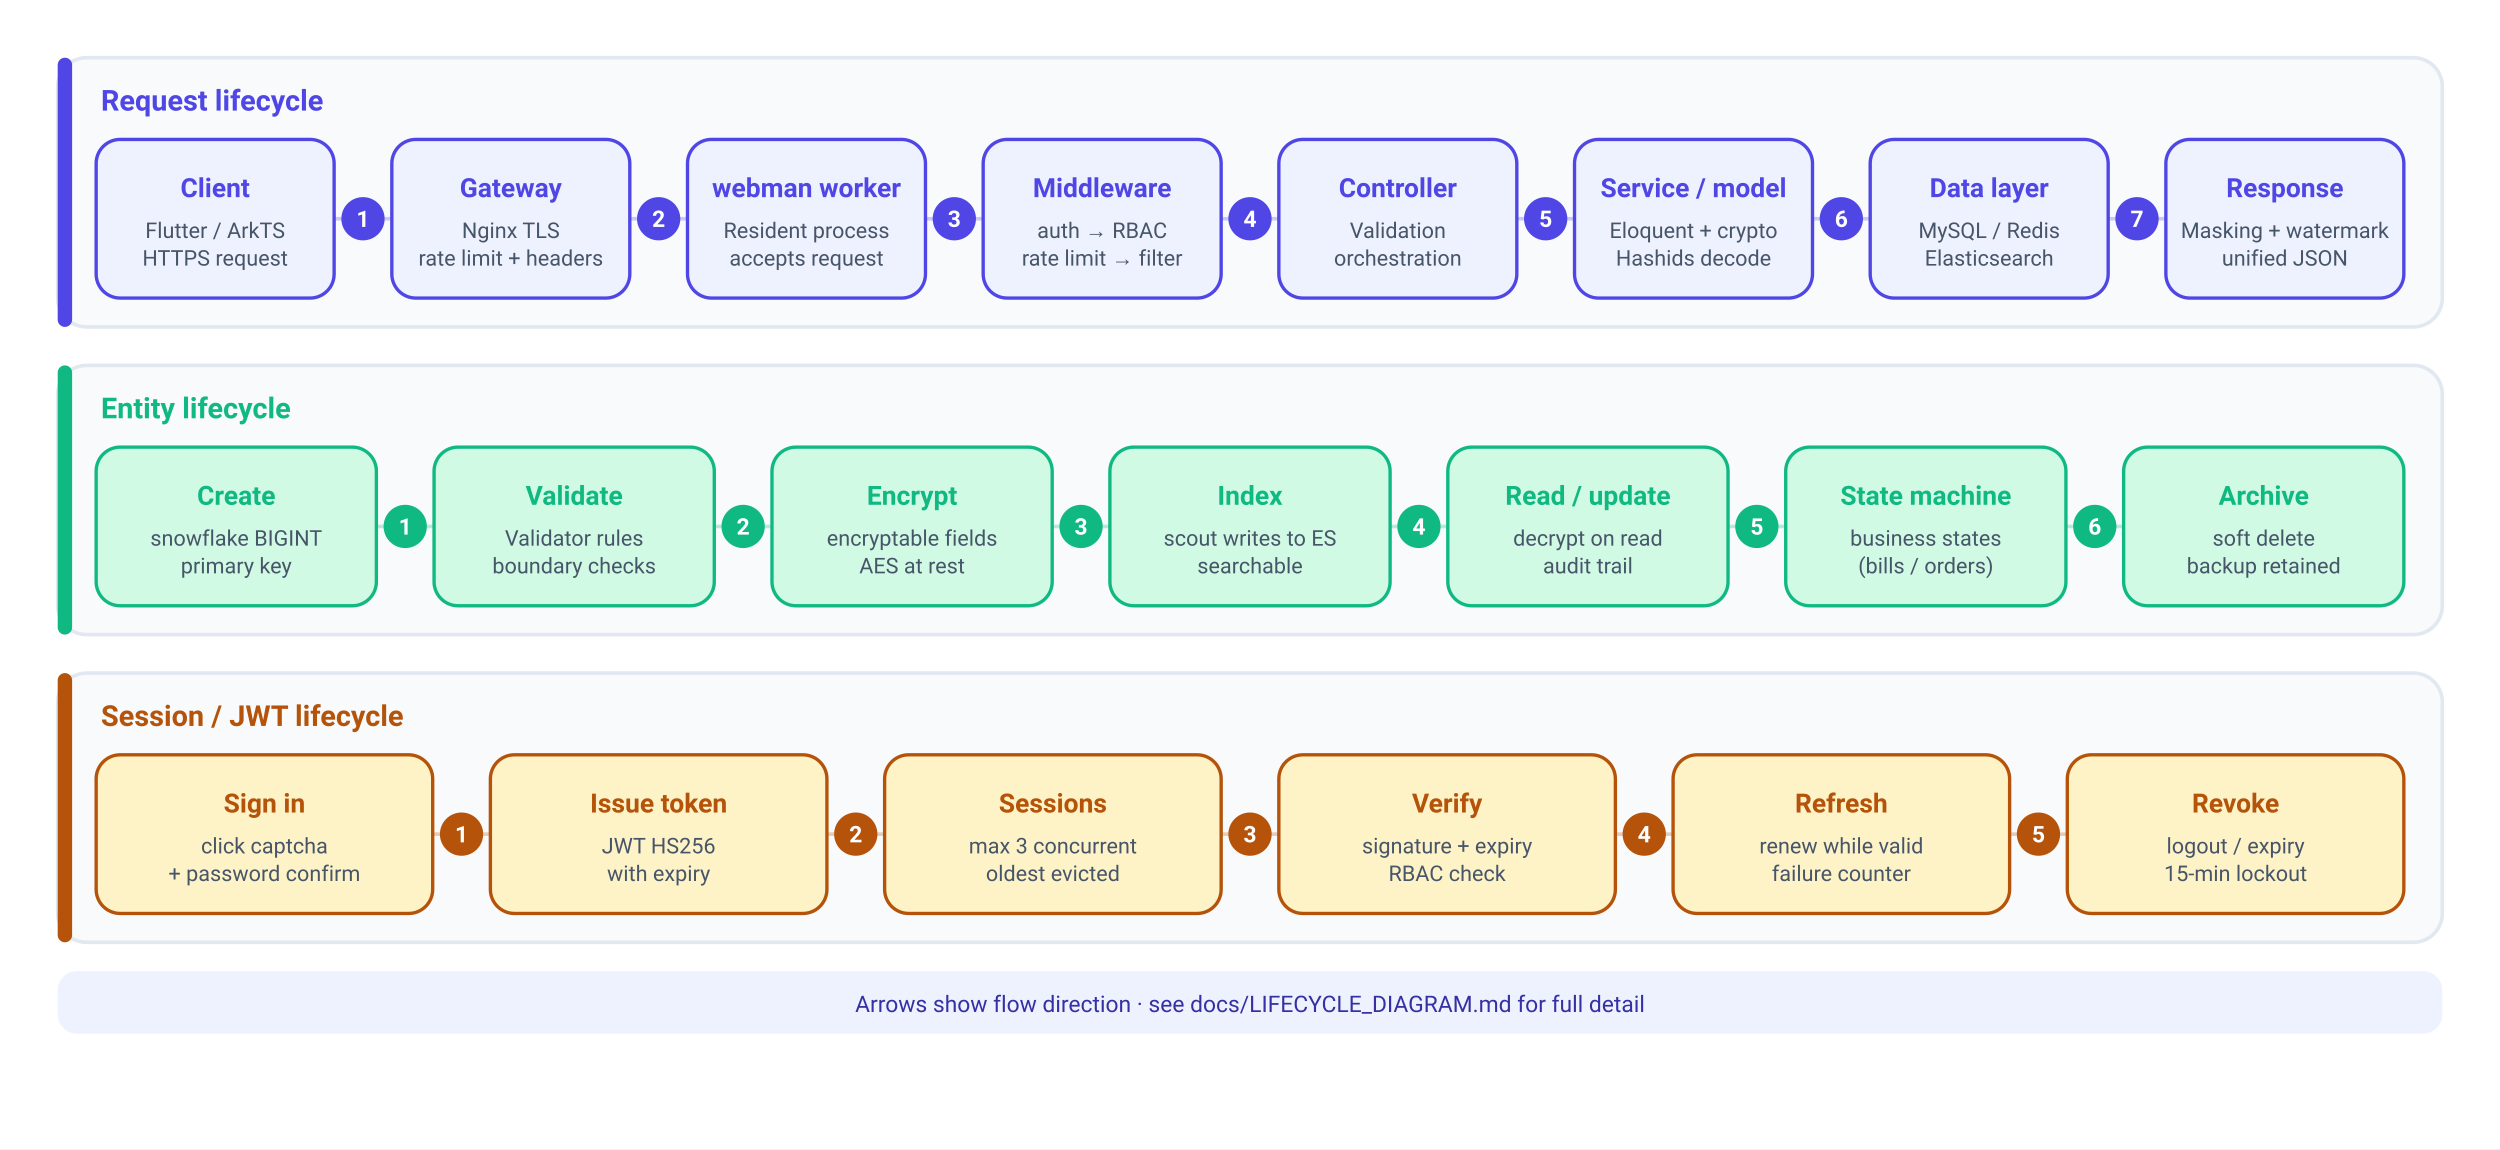
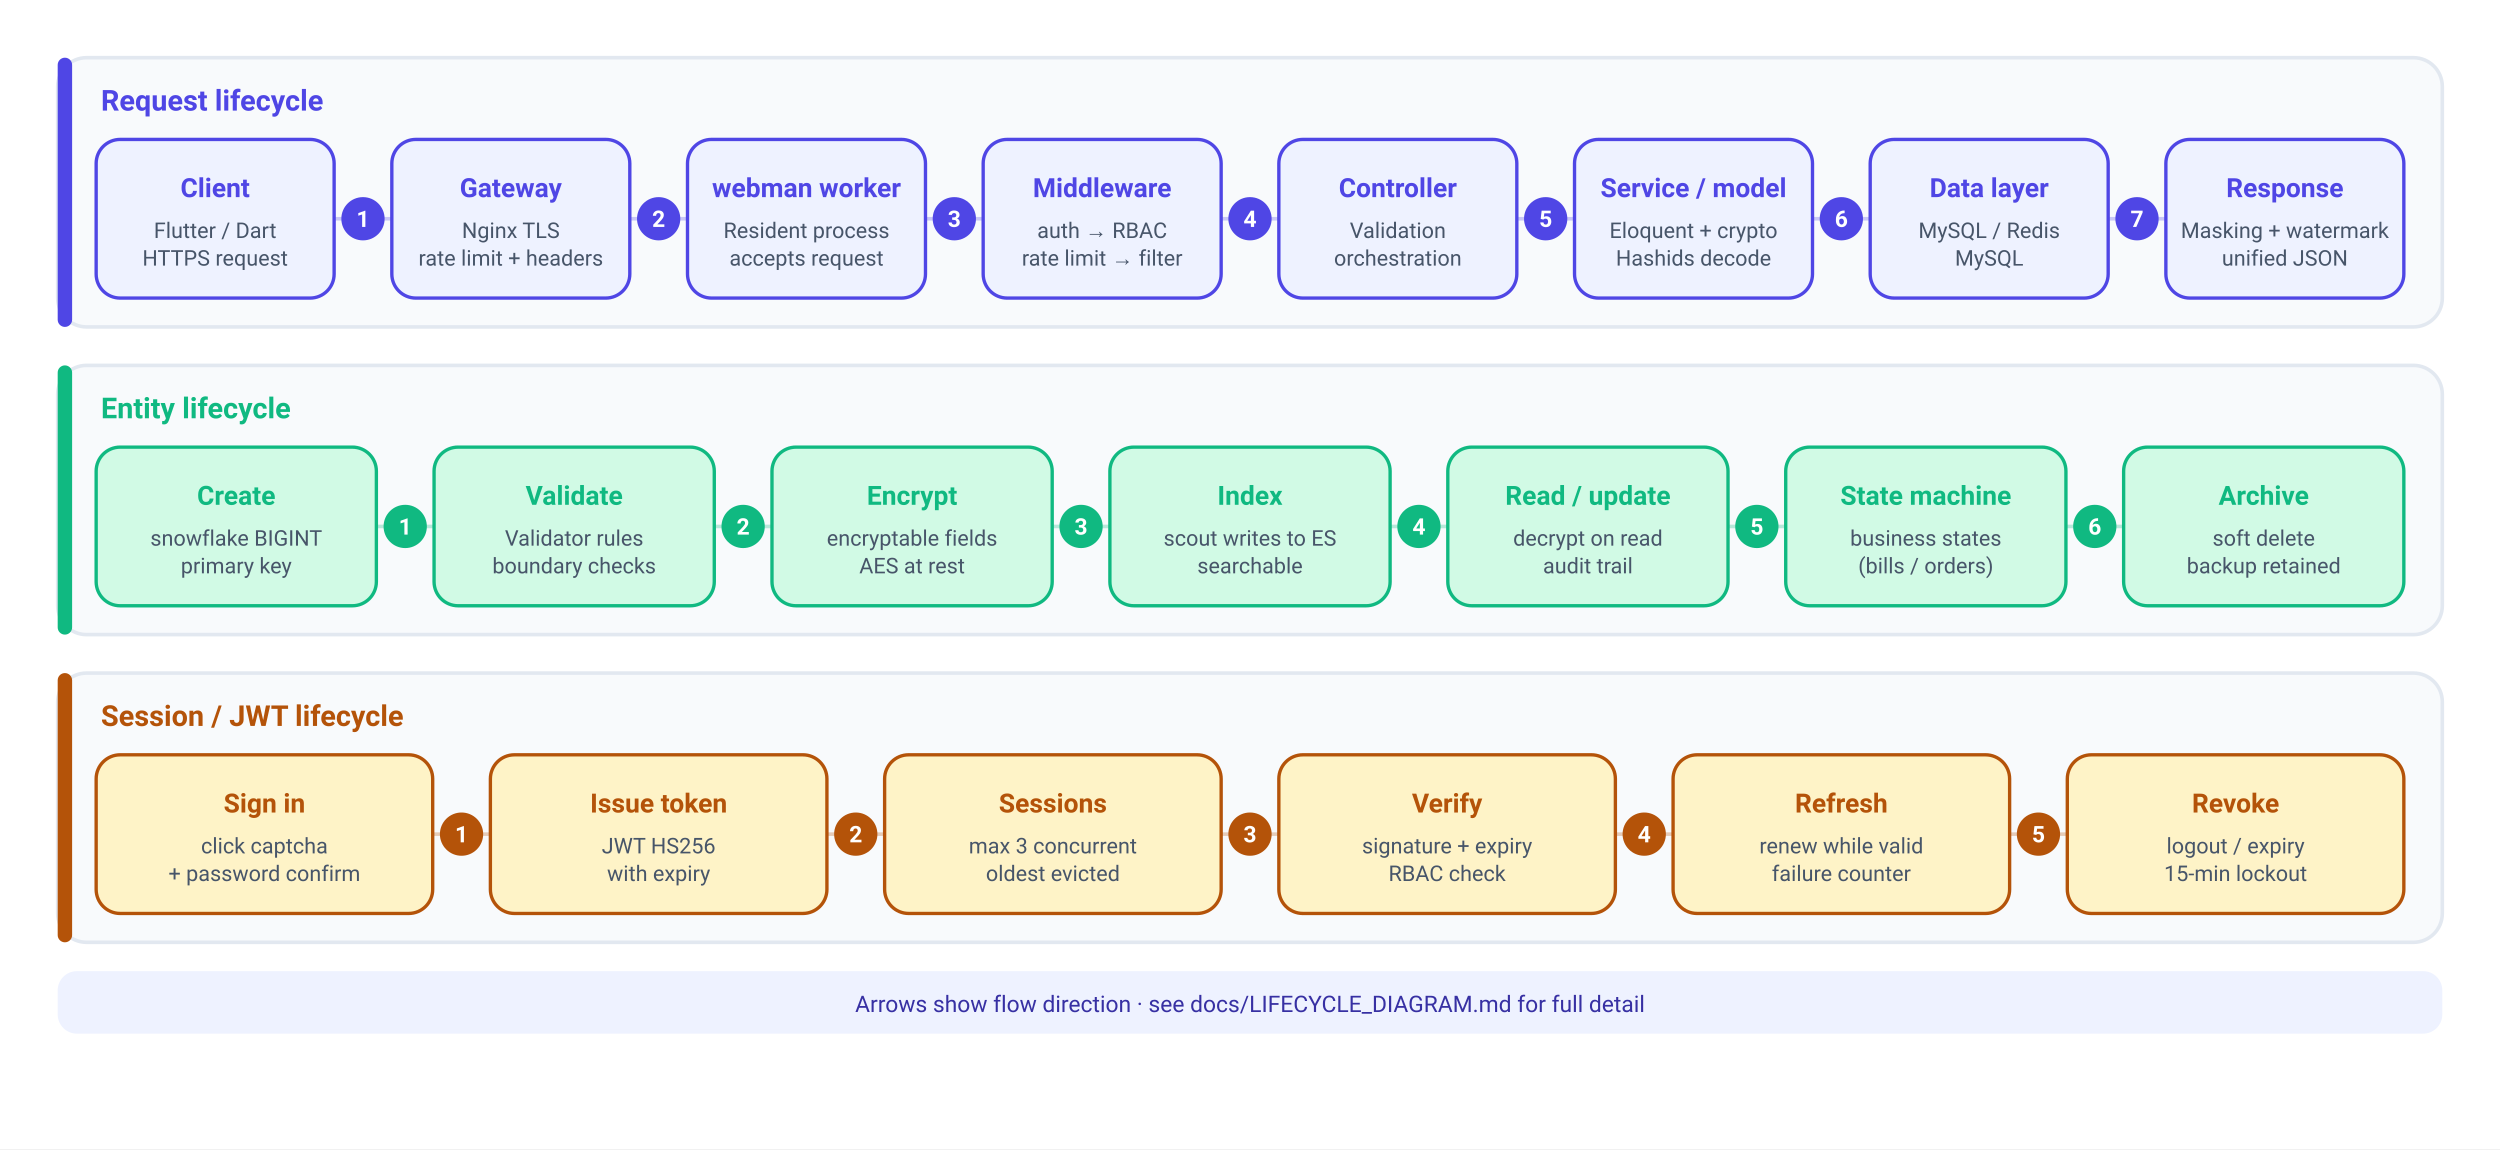
<svg xmlns="http://www.w3.org/2000/svg" viewBox="0 0 1040 478" width="1040" height="478" role="img">
  <defs>
    <marker id="arrow" viewBox="0 0 10 10" refX="9" refY="5" markerWidth="6" markerHeight="6" orient="auto-start-reverse">
      <path d="M0 0L10 5L0 10z" fill="#C7D2FE" />
    </marker>
    <marker id="arroww" viewBox="0 0 10 10" refX="9" refY="5" markerWidth="5.5" markerHeight="5.5" orient="auto-start-reverse">
      <path d="M0 0L10 5L0 10z" fill="#FFFFFF" />
    </marker>
  </defs>
  <rect width="1040" height="478" fill="#FFFFFF" />
  <rect x="24" y="24" width="992" height="112" rx="12" fill="#F8FAFC" stroke="#E2E8F0" stroke-width="1.5" />
  <rect x="24" y="24" width="6" height="112" rx="3" fill="#4F46E5" />
  <text x="42" y="46" font-family="system-ui,-apple-system,'Segoe UI',Roboto,'Helvetica Neue',Arial,'Noto Sans',sans-serif" font-size="12" fill="#4F46E5" text-anchor="start" font-weight="700">Request lifecycle</text>
  <path d="M48 91.0L1000.0 91.0" fill="none" stroke="#4F46E5" stroke-width="1.5" opacity=".28" />
  <rect x="40.0" y="58" width="99.0" height="66" rx="10" fill="#EEF2FF" stroke="#4F46E5" stroke-width="1.4" />
  <text x="89.5" y="82" font-family="system-ui,-apple-system,'Segoe UI',Roboto,'Helvetica Neue',Arial,'Noto Sans',sans-serif" font-size="11" fill="#4F46E5" text-anchor="middle" font-weight="700">Client</text>
-   <text x="89.5" y="99.0" font-family="system-ui,-apple-system,'Segoe UI',Roboto,'Helvetica Neue',Arial,'Noto Sans',sans-serif" font-size="9" fill="#475569" text-anchor="middle" font-weight="400">Flutter / ArkTS</text>
+   <text x="89.5" y="99.0" font-family="system-ui,-apple-system,'Segoe UI',Roboto,'Helvetica Neue',Arial,'Noto Sans',sans-serif" font-size="9" fill="#475569" text-anchor="middle" font-weight="400">Flutter / Dart</text>
  <text x="89.5" y="110.5" font-family="system-ui,-apple-system,'Segoe UI',Roboto,'Helvetica Neue',Arial,'Noto Sans',sans-serif" font-size="9" fill="#475569" text-anchor="middle" font-weight="400">HTTPS request</text>
  <circle cx="151.0" cy="91.0" r="9" fill="#4F46E5" />
  <text x="151.0" y="94.4" font-family="system-ui,-apple-system,'Segoe UI',Roboto,'Helvetica Neue',Arial,'Noto Sans',sans-serif" font-size="9.5" fill="#FFFFFF" text-anchor="middle" font-weight="700">1</text>
  <rect x="163.0" y="58" width="99.0" height="66" rx="10" fill="#EEF2FF" stroke="#4F46E5" stroke-width="1.4" />
  <text x="212.5" y="82" font-family="system-ui,-apple-system,'Segoe UI',Roboto,'Helvetica Neue',Arial,'Noto Sans',sans-serif" font-size="11" fill="#4F46E5" text-anchor="middle" font-weight="700">Gateway</text>
  <text x="212.5" y="99.0" font-family="system-ui,-apple-system,'Segoe UI',Roboto,'Helvetica Neue',Arial,'Noto Sans',sans-serif" font-size="9" fill="#475569" text-anchor="middle" font-weight="400">Nginx TLS</text>
  <text x="212.5" y="110.5" font-family="system-ui,-apple-system,'Segoe UI',Roboto,'Helvetica Neue',Arial,'Noto Sans',sans-serif" font-size="9" fill="#475569" text-anchor="middle" font-weight="400">rate limit + headers</text>
  <circle cx="274.0" cy="91.0" r="9" fill="#4F46E5" />
  <text x="274.0" y="94.4" font-family="system-ui,-apple-system,'Segoe UI',Roboto,'Helvetica Neue',Arial,'Noto Sans',sans-serif" font-size="9.5" fill="#FFFFFF" text-anchor="middle" font-weight="700">2</text>
  <rect x="286.0" y="58" width="99.0" height="66" rx="10" fill="#EEF2FF" stroke="#4F46E5" stroke-width="1.4" />
  <text x="335.5" y="82" font-family="system-ui,-apple-system,'Segoe UI',Roboto,'Helvetica Neue',Arial,'Noto Sans',sans-serif" font-size="11" fill="#4F46E5" text-anchor="middle" font-weight="700">webman worker</text>
  <text x="335.5" y="99.0" font-family="system-ui,-apple-system,'Segoe UI',Roboto,'Helvetica Neue',Arial,'Noto Sans',sans-serif" font-size="9" fill="#475569" text-anchor="middle" font-weight="400">Resident process</text>
  <text x="335.5" y="110.5" font-family="system-ui,-apple-system,'Segoe UI',Roboto,'Helvetica Neue',Arial,'Noto Sans',sans-serif" font-size="9" fill="#475569" text-anchor="middle" font-weight="400">accepts request</text>
  <circle cx="397.0" cy="91.0" r="9" fill="#4F46E5" />
  <text x="397.0" y="94.4" font-family="system-ui,-apple-system,'Segoe UI',Roboto,'Helvetica Neue',Arial,'Noto Sans',sans-serif" font-size="9.5" fill="#FFFFFF" text-anchor="middle" font-weight="700">3</text>
  <rect x="409.0" y="58" width="99.0" height="66" rx="10" fill="#EEF2FF" stroke="#4F46E5" stroke-width="1.4" />
  <text x="458.5" y="82" font-family="system-ui,-apple-system,'Segoe UI',Roboto,'Helvetica Neue',Arial,'Noto Sans',sans-serif" font-size="11" fill="#4F46E5" text-anchor="middle" font-weight="700">Middleware</text>
  <text x="458.5" y="99.0" font-family="system-ui,-apple-system,'Segoe UI',Roboto,'Helvetica Neue',Arial,'Noto Sans',sans-serif" font-size="9" fill="#475569" text-anchor="middle" font-weight="400">auth → RBAC</text>
  <text x="458.5" y="110.5" font-family="system-ui,-apple-system,'Segoe UI',Roboto,'Helvetica Neue',Arial,'Noto Sans',sans-serif" font-size="9" fill="#475569" text-anchor="middle" font-weight="400">rate limit → filter</text>
  <circle cx="520.0" cy="91.0" r="9" fill="#4F46E5" />
  <text x="520.0" y="94.4" font-family="system-ui,-apple-system,'Segoe UI',Roboto,'Helvetica Neue',Arial,'Noto Sans',sans-serif" font-size="9.5" fill="#FFFFFF" text-anchor="middle" font-weight="700">4</text>
  <rect x="532.0" y="58" width="99.0" height="66" rx="10" fill="#EEF2FF" stroke="#4F46E5" stroke-width="1.4" />
  <text x="581.5" y="82" font-family="system-ui,-apple-system,'Segoe UI',Roboto,'Helvetica Neue',Arial,'Noto Sans',sans-serif" font-size="11" fill="#4F46E5" text-anchor="middle" font-weight="700">Controller</text>
  <text x="581.5" y="99.0" font-family="system-ui,-apple-system,'Segoe UI',Roboto,'Helvetica Neue',Arial,'Noto Sans',sans-serif" font-size="9" fill="#475569" text-anchor="middle" font-weight="400">Validation</text>
  <text x="581.5" y="110.5" font-family="system-ui,-apple-system,'Segoe UI',Roboto,'Helvetica Neue',Arial,'Noto Sans',sans-serif" font-size="9" fill="#475569" text-anchor="middle" font-weight="400">orchestration</text>
  <circle cx="643.0" cy="91.0" r="9" fill="#4F46E5" />
  <text x="643.0" y="94.4" font-family="system-ui,-apple-system,'Segoe UI',Roboto,'Helvetica Neue',Arial,'Noto Sans',sans-serif" font-size="9.5" fill="#FFFFFF" text-anchor="middle" font-weight="700">5</text>
  <rect x="655.0" y="58" width="99.0" height="66" rx="10" fill="#EEF2FF" stroke="#4F46E5" stroke-width="1.4" />
  <text x="704.5" y="82" font-family="system-ui,-apple-system,'Segoe UI',Roboto,'Helvetica Neue',Arial,'Noto Sans',sans-serif" font-size="11" fill="#4F46E5" text-anchor="middle" font-weight="700">Service / model</text>
  <text x="704.5" y="99.0" font-family="system-ui,-apple-system,'Segoe UI',Roboto,'Helvetica Neue',Arial,'Noto Sans',sans-serif" font-size="9" fill="#475569" text-anchor="middle" font-weight="400">Eloquent + crypto</text>
  <text x="704.5" y="110.5" font-family="system-ui,-apple-system,'Segoe UI',Roboto,'Helvetica Neue',Arial,'Noto Sans',sans-serif" font-size="9" fill="#475569" text-anchor="middle" font-weight="400">Hashids decode</text>
  <circle cx="766.0" cy="91.0" r="9" fill="#4F46E5" />
  <text x="766.0" y="94.4" font-family="system-ui,-apple-system,'Segoe UI',Roboto,'Helvetica Neue',Arial,'Noto Sans',sans-serif" font-size="9.5" fill="#FFFFFF" text-anchor="middle" font-weight="700">6</text>
  <rect x="778.0" y="58" width="99.0" height="66" rx="10" fill="#EEF2FF" stroke="#4F46E5" stroke-width="1.4" />
  <text x="827.5" y="82" font-family="system-ui,-apple-system,'Segoe UI',Roboto,'Helvetica Neue',Arial,'Noto Sans',sans-serif" font-size="11" fill="#4F46E5" text-anchor="middle" font-weight="700">Data layer</text>
  <text x="827.5" y="99.0" font-family="system-ui,-apple-system,'Segoe UI',Roboto,'Helvetica Neue',Arial,'Noto Sans',sans-serif" font-size="9" fill="#475569" text-anchor="middle" font-weight="400">MySQL / Redis</text>
-   <text x="827.5" y="110.5" font-family="system-ui,-apple-system,'Segoe UI',Roboto,'Helvetica Neue',Arial,'Noto Sans',sans-serif" font-size="9" fill="#475569" text-anchor="middle" font-weight="400">Elasticsearch</text>
+   <text x="827.5" y="110.5" font-family="system-ui,-apple-system,'Segoe UI',Roboto,'Helvetica Neue',Arial,'Noto Sans',sans-serif" font-size="9" fill="#475569" text-anchor="middle" font-weight="400">MySQL</text>
  <circle cx="889.0" cy="91.0" r="9" fill="#4F46E5" />
  <text x="889.0" y="94.4" font-family="system-ui,-apple-system,'Segoe UI',Roboto,'Helvetica Neue',Arial,'Noto Sans',sans-serif" font-size="9.5" fill="#FFFFFF" text-anchor="middle" font-weight="700">7</text>
  <rect x="901.0" y="58" width="99.0" height="66" rx="10" fill="#EEF2FF" stroke="#4F46E5" stroke-width="1.4" />
  <text x="950.5" y="82" font-family="system-ui,-apple-system,'Segoe UI',Roboto,'Helvetica Neue',Arial,'Noto Sans',sans-serif" font-size="11" fill="#4F46E5" text-anchor="middle" font-weight="700">Response</text>
  <text x="950.5" y="99.0" font-family="system-ui,-apple-system,'Segoe UI',Roboto,'Helvetica Neue',Arial,'Noto Sans',sans-serif" font-size="9" fill="#475569" text-anchor="middle" font-weight="400">Masking + watermark</text>
  <text x="950.5" y="110.5" font-family="system-ui,-apple-system,'Segoe UI',Roboto,'Helvetica Neue',Arial,'Noto Sans',sans-serif" font-size="9" fill="#475569" text-anchor="middle" font-weight="400">unified JSON</text>
  <rect x="24" y="152" width="992" height="112" rx="12" fill="#F8FAFC" stroke="#E2E8F0" stroke-width="1.5" />
  <rect x="24" y="152" width="6" height="112" rx="3" fill="#10B981" />
  <text x="42" y="174" font-family="system-ui,-apple-system,'Segoe UI',Roboto,'Helvetica Neue',Arial,'Noto Sans',sans-serif" font-size="12" fill="#10B981" text-anchor="start" font-weight="700">Entity lifecycle</text>
  <path d="M48 219.0L1000.0 219.0" fill="none" stroke="#10B981" stroke-width="1.5" opacity=".28" />
  <rect x="40.0" y="186" width="116.571" height="66" rx="10" fill="#D1FAE5" stroke="#10B981" stroke-width="1.4" />
  <text x="98.286" y="210" font-family="system-ui,-apple-system,'Segoe UI',Roboto,'Helvetica Neue',Arial,'Noto Sans',sans-serif" font-size="11" fill="#10B981" text-anchor="middle" font-weight="700">Create</text>
  <text x="98.286" y="227.0" font-family="system-ui,-apple-system,'Segoe UI',Roboto,'Helvetica Neue',Arial,'Noto Sans',sans-serif" font-size="9" fill="#475569" text-anchor="middle" font-weight="400">snowflake BIGINT</text>
  <text x="98.286" y="238.5" font-family="system-ui,-apple-system,'Segoe UI',Roboto,'Helvetica Neue',Arial,'Noto Sans',sans-serif" font-size="9" fill="#475569" text-anchor="middle" font-weight="400">primary key</text>
  <circle cx="168.571" cy="219.0" r="9" fill="#10B981" />
  <text x="168.571" y="222.4" font-family="system-ui,-apple-system,'Segoe UI',Roboto,'Helvetica Neue',Arial,'Noto Sans',sans-serif" font-size="9.5" fill="#FFFFFF" text-anchor="middle" font-weight="700">1</text>
  <rect x="180.571" y="186" width="116.571" height="66" rx="10" fill="#D1FAE5" stroke="#10B981" stroke-width="1.4" />
  <text x="238.857" y="210" font-family="system-ui,-apple-system,'Segoe UI',Roboto,'Helvetica Neue',Arial,'Noto Sans',sans-serif" font-size="11" fill="#10B981" text-anchor="middle" font-weight="700">Validate</text>
  <text x="238.857" y="227.0" font-family="system-ui,-apple-system,'Segoe UI',Roboto,'Helvetica Neue',Arial,'Noto Sans',sans-serif" font-size="9" fill="#475569" text-anchor="middle" font-weight="400">Validator rules</text>
  <text x="238.857" y="238.5" font-family="system-ui,-apple-system,'Segoe UI',Roboto,'Helvetica Neue',Arial,'Noto Sans',sans-serif" font-size="9" fill="#475569" text-anchor="middle" font-weight="400">boundary checks</text>
  <circle cx="309.143" cy="219.0" r="9" fill="#10B981" />
  <text x="309.143" y="222.4" font-family="system-ui,-apple-system,'Segoe UI',Roboto,'Helvetica Neue',Arial,'Noto Sans',sans-serif" font-size="9.5" fill="#FFFFFF" text-anchor="middle" font-weight="700">2</text>
  <rect x="321.143" y="186" width="116.571" height="66" rx="10" fill="#D1FAE5" stroke="#10B981" stroke-width="1.4" />
  <text x="379.429" y="210" font-family="system-ui,-apple-system,'Segoe UI',Roboto,'Helvetica Neue',Arial,'Noto Sans',sans-serif" font-size="11" fill="#10B981" text-anchor="middle" font-weight="700">Encrypt</text>
  <text x="379.429" y="227.0" font-family="system-ui,-apple-system,'Segoe UI',Roboto,'Helvetica Neue',Arial,'Noto Sans',sans-serif" font-size="9" fill="#475569" text-anchor="middle" font-weight="400">encryptable fields</text>
  <text x="379.429" y="238.5" font-family="system-ui,-apple-system,'Segoe UI',Roboto,'Helvetica Neue',Arial,'Noto Sans',sans-serif" font-size="9" fill="#475569" text-anchor="middle" font-weight="400">AES at rest</text>
  <circle cx="449.714" cy="219.0" r="9" fill="#10B981" />
  <text x="449.714" y="222.4" font-family="system-ui,-apple-system,'Segoe UI',Roboto,'Helvetica Neue',Arial,'Noto Sans',sans-serif" font-size="9.5" fill="#FFFFFF" text-anchor="middle" font-weight="700">3</text>
  <rect x="461.714" y="186" width="116.571" height="66" rx="10" fill="#D1FAE5" stroke="#10B981" stroke-width="1.4" />
  <text x="520.0" y="210" font-family="system-ui,-apple-system,'Segoe UI',Roboto,'Helvetica Neue',Arial,'Noto Sans',sans-serif" font-size="11" fill="#10B981" text-anchor="middle" font-weight="700">Index</text>
  <text x="520.0" y="227.0" font-family="system-ui,-apple-system,'Segoe UI',Roboto,'Helvetica Neue',Arial,'Noto Sans',sans-serif" font-size="9" fill="#475569" text-anchor="middle" font-weight="400">scout writes to ES</text>
  <text x="520.0" y="238.5" font-family="system-ui,-apple-system,'Segoe UI',Roboto,'Helvetica Neue',Arial,'Noto Sans',sans-serif" font-size="9" fill="#475569" text-anchor="middle" font-weight="400">searchable</text>
  <circle cx="590.286" cy="219.0" r="9" fill="#10B981" />
  <text x="590.286" y="222.4" font-family="system-ui,-apple-system,'Segoe UI',Roboto,'Helvetica Neue',Arial,'Noto Sans',sans-serif" font-size="9.5" fill="#FFFFFF" text-anchor="middle" font-weight="700">4</text>
  <rect x="602.286" y="186" width="116.571" height="66" rx="10" fill="#D1FAE5" stroke="#10B981" stroke-width="1.4" />
  <text x="660.571" y="210" font-family="system-ui,-apple-system,'Segoe UI',Roboto,'Helvetica Neue',Arial,'Noto Sans',sans-serif" font-size="11" fill="#10B981" text-anchor="middle" font-weight="700">Read / update</text>
  <text x="660.571" y="227.0" font-family="system-ui,-apple-system,'Segoe UI',Roboto,'Helvetica Neue',Arial,'Noto Sans',sans-serif" font-size="9" fill="#475569" text-anchor="middle" font-weight="400">decrypt on read</text>
  <text x="660.571" y="238.5" font-family="system-ui,-apple-system,'Segoe UI',Roboto,'Helvetica Neue',Arial,'Noto Sans',sans-serif" font-size="9" fill="#475569" text-anchor="middle" font-weight="400">audit trail</text>
  <circle cx="730.857" cy="219.0" r="9" fill="#10B981" />
  <text x="730.857" y="222.4" font-family="system-ui,-apple-system,'Segoe UI',Roboto,'Helvetica Neue',Arial,'Noto Sans',sans-serif" font-size="9.5" fill="#FFFFFF" text-anchor="middle" font-weight="700">5</text>
  <rect x="742.857" y="186" width="116.571" height="66" rx="10" fill="#D1FAE5" stroke="#10B981" stroke-width="1.4" />
  <text x="801.143" y="210" font-family="system-ui,-apple-system,'Segoe UI',Roboto,'Helvetica Neue',Arial,'Noto Sans',sans-serif" font-size="11" fill="#10B981" text-anchor="middle" font-weight="700">State machine</text>
  <text x="801.143" y="227.0" font-family="system-ui,-apple-system,'Segoe UI',Roboto,'Helvetica Neue',Arial,'Noto Sans',sans-serif" font-size="9" fill="#475569" text-anchor="middle" font-weight="400">business states</text>
  <text x="801.143" y="238.5" font-family="system-ui,-apple-system,'Segoe UI',Roboto,'Helvetica Neue',Arial,'Noto Sans',sans-serif" font-size="9" fill="#475569" text-anchor="middle" font-weight="400">(bills / orders)</text>
  <circle cx="871.429" cy="219.0" r="9" fill="#10B981" />
  <text x="871.429" y="222.4" font-family="system-ui,-apple-system,'Segoe UI',Roboto,'Helvetica Neue',Arial,'Noto Sans',sans-serif" font-size="9.5" fill="#FFFFFF" text-anchor="middle" font-weight="700">6</text>
  <rect x="883.429" y="186" width="116.571" height="66" rx="10" fill="#D1FAE5" stroke="#10B981" stroke-width="1.4" />
  <text x="941.714" y="210" font-family="system-ui,-apple-system,'Segoe UI',Roboto,'Helvetica Neue',Arial,'Noto Sans',sans-serif" font-size="11" fill="#10B981" text-anchor="middle" font-weight="700">Archive</text>
  <text x="941.714" y="227.0" font-family="system-ui,-apple-system,'Segoe UI',Roboto,'Helvetica Neue',Arial,'Noto Sans',sans-serif" font-size="9" fill="#475569" text-anchor="middle" font-weight="400">soft delete</text>
  <text x="941.714" y="238.5" font-family="system-ui,-apple-system,'Segoe UI',Roboto,'Helvetica Neue',Arial,'Noto Sans',sans-serif" font-size="9" fill="#475569" text-anchor="middle" font-weight="400">backup retained</text>
  <rect x="24" y="280" width="992" height="112" rx="12" fill="#F8FAFC" stroke="#E2E8F0" stroke-width="1.5" />
  <rect x="24" y="280" width="6" height="112" rx="3" fill="#B45309" />
  <text x="42" y="302" font-family="system-ui,-apple-system,'Segoe UI',Roboto,'Helvetica Neue',Arial,'Noto Sans',sans-serif" font-size="12" fill="#B45309" text-anchor="start" font-weight="700">Session / JWT lifecycle</text>
  <path d="M48 347.0L1000.0 347.0" fill="none" stroke="#B45309" stroke-width="1.5" opacity=".28" />
  <rect x="40.0" y="314" width="140.0" height="66" rx="10" fill="#FEF3C7" stroke="#B45309" stroke-width="1.4" />
  <text x="110.0" y="338" font-family="system-ui,-apple-system,'Segoe UI',Roboto,'Helvetica Neue',Arial,'Noto Sans',sans-serif" font-size="11" fill="#B45309" text-anchor="middle" font-weight="700">Sign in</text>
  <text x="110.0" y="355.0" font-family="system-ui,-apple-system,'Segoe UI',Roboto,'Helvetica Neue',Arial,'Noto Sans',sans-serif" font-size="9" fill="#475569" text-anchor="middle" font-weight="400">click captcha</text>
  <text x="110.0" y="366.5" font-family="system-ui,-apple-system,'Segoe UI',Roboto,'Helvetica Neue',Arial,'Noto Sans',sans-serif" font-size="9" fill="#475569" text-anchor="middle" font-weight="400">+ password confirm</text>
  <circle cx="192.0" cy="347.0" r="9" fill="#B45309" />
  <text x="192.0" y="350.4" font-family="system-ui,-apple-system,'Segoe UI',Roboto,'Helvetica Neue',Arial,'Noto Sans',sans-serif" font-size="9.5" fill="#FFFFFF" text-anchor="middle" font-weight="700">1</text>
  <rect x="204.0" y="314" width="140.0" height="66" rx="10" fill="#FEF3C7" stroke="#B45309" stroke-width="1.4" />
  <text x="274.0" y="338" font-family="system-ui,-apple-system,'Segoe UI',Roboto,'Helvetica Neue',Arial,'Noto Sans',sans-serif" font-size="11" fill="#B45309" text-anchor="middle" font-weight="700">Issue token</text>
  <text x="274.0" y="355.0" font-family="system-ui,-apple-system,'Segoe UI',Roboto,'Helvetica Neue',Arial,'Noto Sans',sans-serif" font-size="9" fill="#475569" text-anchor="middle" font-weight="400">JWT HS256</text>
  <text x="274.0" y="366.5" font-family="system-ui,-apple-system,'Segoe UI',Roboto,'Helvetica Neue',Arial,'Noto Sans',sans-serif" font-size="9" fill="#475569" text-anchor="middle" font-weight="400">with expiry</text>
  <circle cx="356.0" cy="347.0" r="9" fill="#B45309" />
  <text x="356.0" y="350.4" font-family="system-ui,-apple-system,'Segoe UI',Roboto,'Helvetica Neue',Arial,'Noto Sans',sans-serif" font-size="9.5" fill="#FFFFFF" text-anchor="middle" font-weight="700">2</text>
  <rect x="368.0" y="314" width="140.0" height="66" rx="10" fill="#FEF3C7" stroke="#B45309" stroke-width="1.4" />
  <text x="438.0" y="338" font-family="system-ui,-apple-system,'Segoe UI',Roboto,'Helvetica Neue',Arial,'Noto Sans',sans-serif" font-size="11" fill="#B45309" text-anchor="middle" font-weight="700">Sessions</text>
  <text x="438.0" y="355.0" font-family="system-ui,-apple-system,'Segoe UI',Roboto,'Helvetica Neue',Arial,'Noto Sans',sans-serif" font-size="9" fill="#475569" text-anchor="middle" font-weight="400">max 3 concurrent</text>
  <text x="438.0" y="366.5" font-family="system-ui,-apple-system,'Segoe UI',Roboto,'Helvetica Neue',Arial,'Noto Sans',sans-serif" font-size="9" fill="#475569" text-anchor="middle" font-weight="400">oldest evicted</text>
  <circle cx="520.0" cy="347.0" r="9" fill="#B45309" />
  <text x="520.0" y="350.4" font-family="system-ui,-apple-system,'Segoe UI',Roboto,'Helvetica Neue',Arial,'Noto Sans',sans-serif" font-size="9.5" fill="#FFFFFF" text-anchor="middle" font-weight="700">3</text>
  <rect x="532.0" y="314" width="140.0" height="66" rx="10" fill="#FEF3C7" stroke="#B45309" stroke-width="1.4" />
  <text x="602.0" y="338" font-family="system-ui,-apple-system,'Segoe UI',Roboto,'Helvetica Neue',Arial,'Noto Sans',sans-serif" font-size="11" fill="#B45309" text-anchor="middle" font-weight="700">Verify</text>
  <text x="602.0" y="355.0" font-family="system-ui,-apple-system,'Segoe UI',Roboto,'Helvetica Neue',Arial,'Noto Sans',sans-serif" font-size="9" fill="#475569" text-anchor="middle" font-weight="400">signature + expiry</text>
  <text x="602.0" y="366.5" font-family="system-ui,-apple-system,'Segoe UI',Roboto,'Helvetica Neue',Arial,'Noto Sans',sans-serif" font-size="9" fill="#475569" text-anchor="middle" font-weight="400">RBAC check</text>
  <circle cx="684.0" cy="347.0" r="9" fill="#B45309" />
  <text x="684.0" y="350.4" font-family="system-ui,-apple-system,'Segoe UI',Roboto,'Helvetica Neue',Arial,'Noto Sans',sans-serif" font-size="9.5" fill="#FFFFFF" text-anchor="middle" font-weight="700">4</text>
  <rect x="696.0" y="314" width="140.0" height="66" rx="10" fill="#FEF3C7" stroke="#B45309" stroke-width="1.4" />
  <text x="766.0" y="338" font-family="system-ui,-apple-system,'Segoe UI',Roboto,'Helvetica Neue',Arial,'Noto Sans',sans-serif" font-size="11" fill="#B45309" text-anchor="middle" font-weight="700">Refresh</text>
  <text x="766.0" y="355.0" font-family="system-ui,-apple-system,'Segoe UI',Roboto,'Helvetica Neue',Arial,'Noto Sans',sans-serif" font-size="9" fill="#475569" text-anchor="middle" font-weight="400">renew while valid</text>
  <text x="766.0" y="366.5" font-family="system-ui,-apple-system,'Segoe UI',Roboto,'Helvetica Neue',Arial,'Noto Sans',sans-serif" font-size="9" fill="#475569" text-anchor="middle" font-weight="400">failure counter</text>
  <circle cx="848.0" cy="347.0" r="9" fill="#B45309" />
  <text x="848.0" y="350.4" font-family="system-ui,-apple-system,'Segoe UI',Roboto,'Helvetica Neue',Arial,'Noto Sans',sans-serif" font-size="9.5" fill="#FFFFFF" text-anchor="middle" font-weight="700">5</text>
  <rect x="860.0" y="314" width="140.0" height="66" rx="10" fill="#FEF3C7" stroke="#B45309" stroke-width="1.4" />
  <text x="930.0" y="338" font-family="system-ui,-apple-system,'Segoe UI',Roboto,'Helvetica Neue',Arial,'Noto Sans',sans-serif" font-size="11" fill="#B45309" text-anchor="middle" font-weight="700">Revoke</text>
  <text x="930.0" y="355.0" font-family="system-ui,-apple-system,'Segoe UI',Roboto,'Helvetica Neue',Arial,'Noto Sans',sans-serif" font-size="9" fill="#475569" text-anchor="middle" font-weight="400">logout / expiry</text>
  <text x="930.0" y="366.5" font-family="system-ui,-apple-system,'Segoe UI',Roboto,'Helvetica Neue',Arial,'Noto Sans',sans-serif" font-size="9" fill="#475569" text-anchor="middle" font-weight="400">15-min lockout</text>
  <rect x="24" y="404" width="992" height="26" rx="8" fill="#EEF2FF" />
  <text x="520.0" y="421" font-family="system-ui,-apple-system,'Segoe UI',Roboto,'Helvetica Neue',Arial,'Noto Sans',sans-serif" font-size="9.5" fill="#3730A3" text-anchor="middle" font-weight="400">Arrows show flow direction · see docs/LIFECYCLE_DIAGRAM.md for full detail</text>
</svg>
